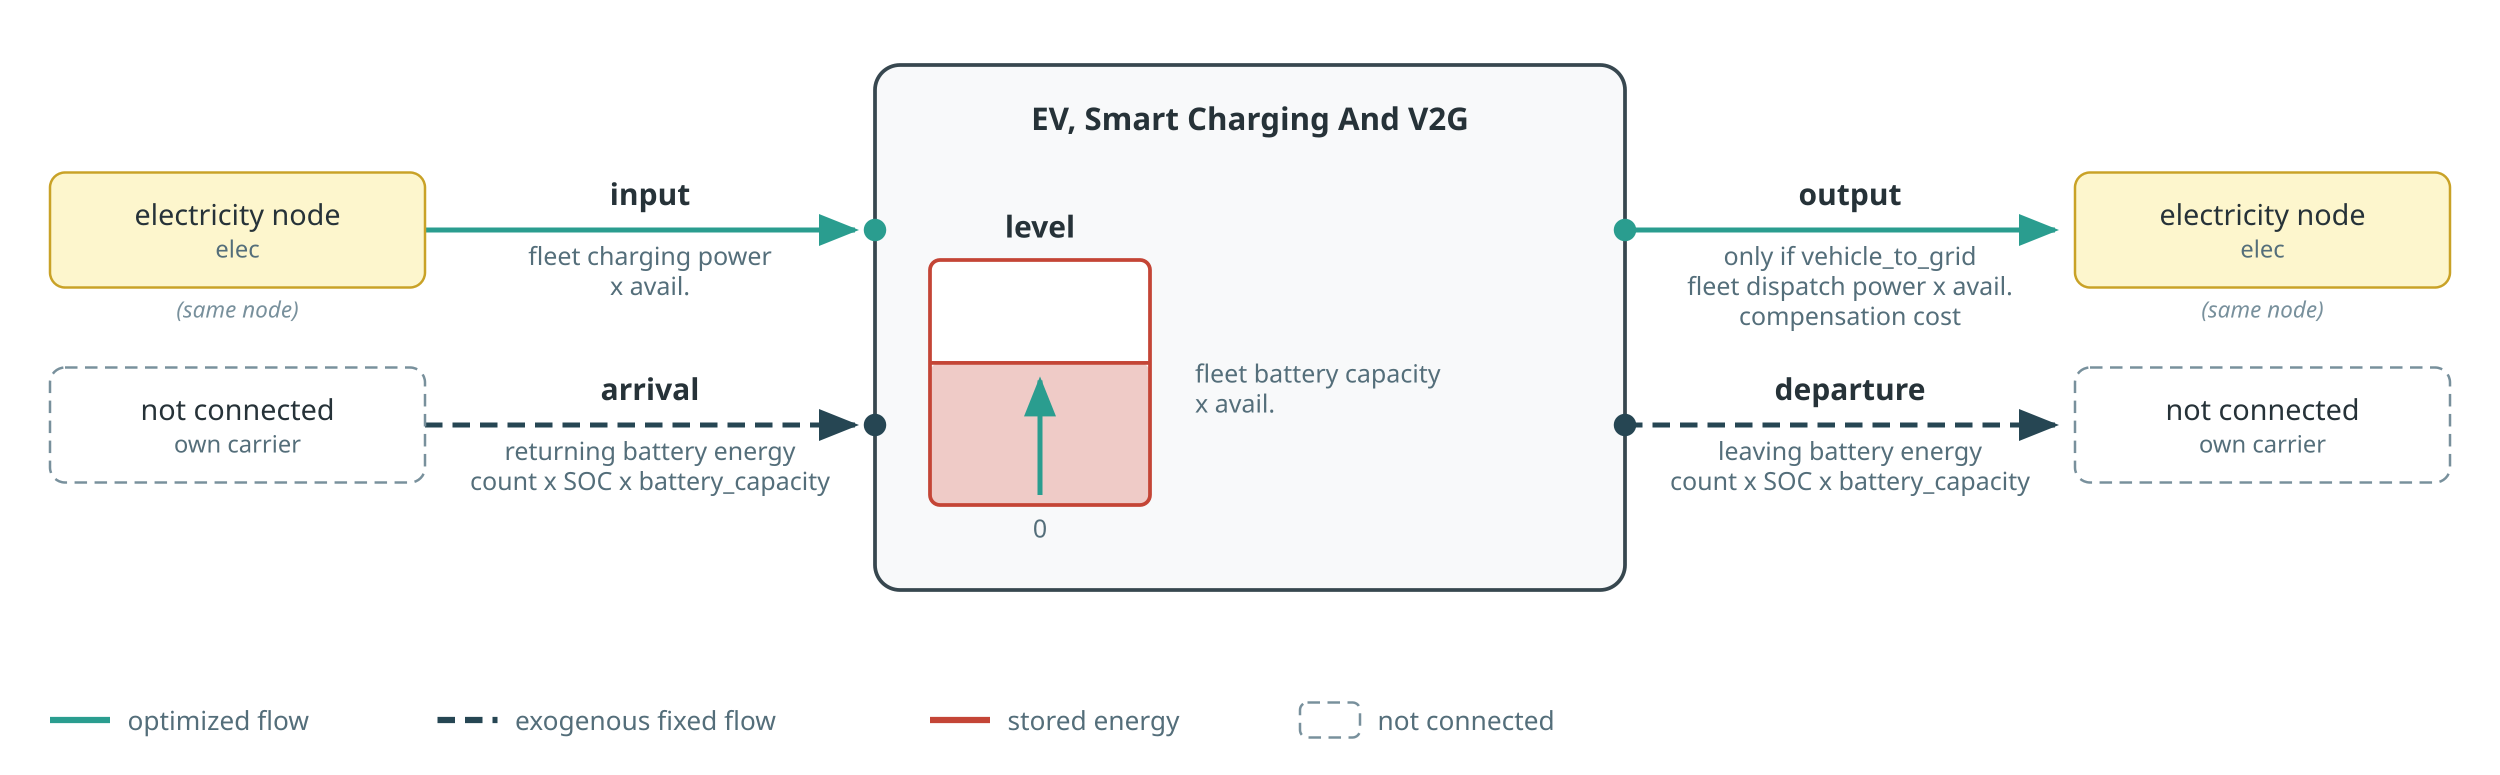
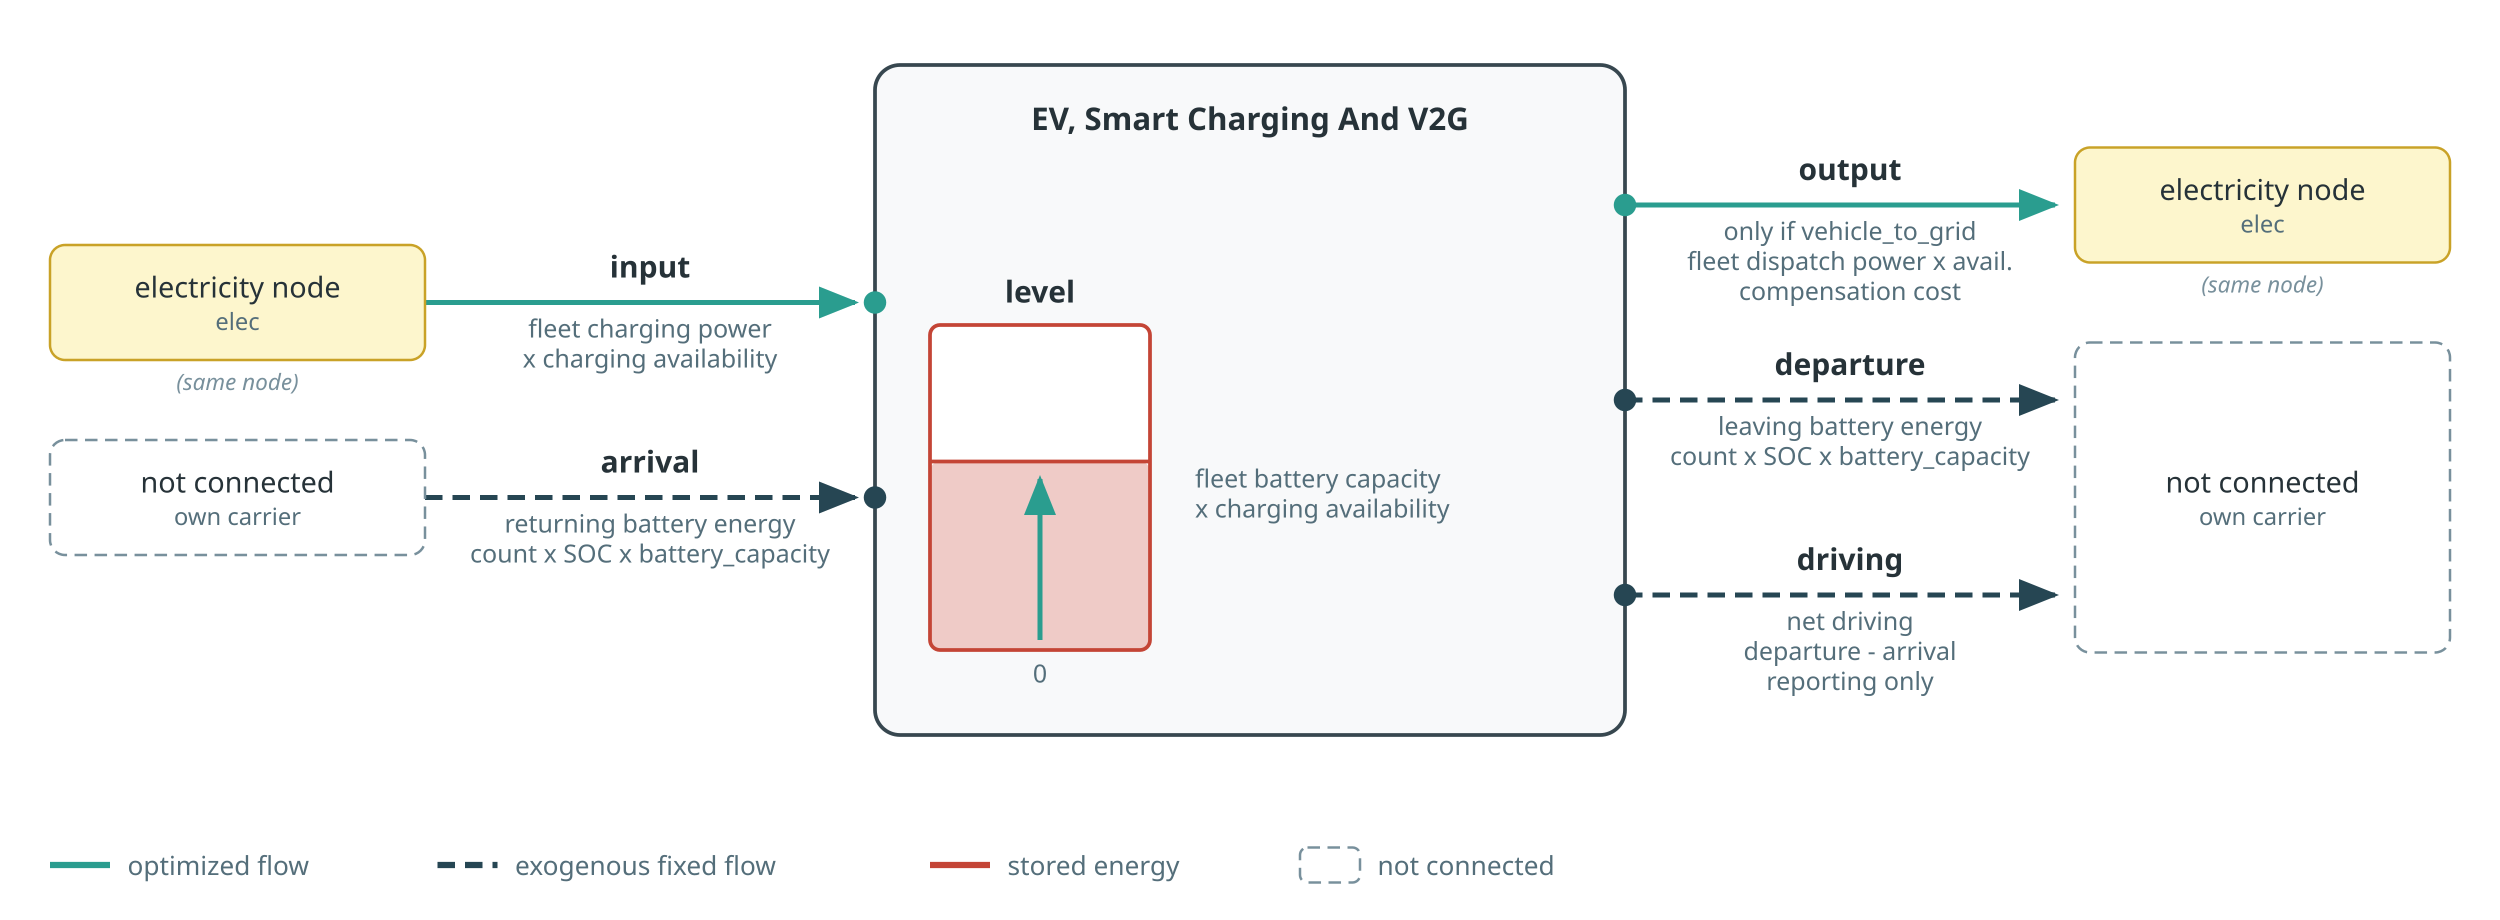
- <svg xmlns="http://www.w3.org/2000/svg" width="1000" height="310" viewBox="0 0 1000 310" role="img">
+ <svg xmlns="http://www.w3.org/2000/svg" width="1000" height="368" viewBox="0 0 1000 368" role="img">
  <rect width="100%" height="100%" fill="#ffffff" />
  <defs>
    <marker id="head-level" viewBox="0 0 10 8" refX="9" refY="4" markerWidth="8" markerHeight="7" orient="auto">
      <path d="M0,0 L10,4 L0,8 z" fill="#c44536" />
    </marker>
    <marker id="head-linked" viewBox="0 0 10 8" refX="9" refY="4" markerWidth="8" markerHeight="7" orient="auto">
      <path d="M0,0 L10,4 L0,8 z" fill="#e76f51" />
    </marker>
    <marker id="head-fixed" viewBox="0 0 10 8" refX="9" refY="4" markerWidth="8" markerHeight="7" orient="auto">
      <path d="M0,0 L10,4 L0,8 z" fill="#264653" />
    </marker>
    <marker id="head-free" viewBox="0 0 10 8" refX="9" refY="4" markerWidth="8" markerHeight="7" orient="auto">
      <path d="M0,0 L10,4 L0,8 z" fill="#2a9d8f" />
    </marker>
  </defs>
  <style>
    text { font-family: system-ui, sans-serif; fill: #263238; }
    .port { font-size: 12px; font-weight: 600; text-anchor: middle; }
    .note { font-size: 10px; fill: #546e7a; text-anchor: middle; }
    .noteleft { font-size: 10px; fill: #546e7a; }
    .box { font-size: 11.5px; text-anchor: middle; }
    .boxsub { font-size: 9.5px; fill: #546e7a; text-anchor: middle; }
    .chip { font-size: 9px; fill: #78909c; font-style: italic; text-anchor: middle; }
    .name { font-size: 12.5px; font-weight: 600; text-anchor: middle; }
    .legend { font-size: 10.5px; fill: #546e7a; }
</style>
-   <rect x="350" y="26" width="300" height="210" rx="10" fill="#f8f9fa" stroke="#37474f" stroke-width="1.5" />
+   <rect x="350" y="26" width="300" height="268" rx="10" fill="#f8f9fa" stroke="#37474f" stroke-width="1.5" />
  <text class="name" x="500.0" y="52">EV, Smart Charging And V2G</text>
-   <line x1="170" y1="92.0" x2="342" y2="92.0" stroke="#2a9d8f" stroke-width="2" stroke-dasharray="none" marker-end="url(#head-free)" />
-   <circle cx="350" cy="92.0" r="4.5" fill="#2a9d8f" />
-   <text class="port" x="260.0" y="82.0" fill="#2a9d8f">input</text>
-   <text class="note" x="260.0" y="106.0">fleet charging power</text>
-   <text class="note" x="260.0" y="118.0">x avail.</text>
-   <line x1="170" y1="170.0" x2="342" y2="170.0" stroke="#264653" stroke-width="2" stroke-dasharray="7 4" marker-end="url(#head-fixed)" />
-   <circle cx="350" cy="170.0" r="4.5" fill="#264653" />
-   <text class="port" x="260.0" y="160.0" fill="#264653">arrival</text>
-   <text class="note" x="260.0" y="184.0">returning battery energy</text>
-   <text class="note" x="260.0" y="196.0">count x SOC x battery_capacity</text>
-   <rect x="20" y="69.0" width="150" height="46.0" rx="6" fill="#fdf6cd" stroke="#c9a227" stroke-width="1" stroke-dasharray="none" />
-   <text class="box" x="95.0" y="90.0">electricity node</text>
-   <text class="boxsub" x="95.0" y="103.0">elec</text>
-   <text class="chip" x="95.0" y="127.0">(same node)</text>
-   <rect x="20" y="147.0" width="150" height="46.0" rx="6" fill="#ffffff" stroke="#78909c" stroke-width="1" stroke-dasharray="5 3" />
-   <text class="box" x="95.0" y="168.0">not connected</text>
-   <text class="boxsub" x="95.0" y="181.0">own carrier</text>
-   <line x1="650" y1="92.0" x2="822" y2="92.0" stroke="#2a9d8f" stroke-width="2" stroke-dasharray="none" marker-end="url(#head-free)" />
-   <circle cx="650" cy="92.0" r="4.5" fill="#2a9d8f" />
-   <text class="port" x="740.0" y="82.0" fill="#2a9d8f">output</text>
-   <text class="note" x="740.0" y="106.0">only if vehicle_to_grid</text>
-   <text class="note" x="740.0" y="118.0">fleet dispatch power x avail.</text>
-   <text class="note" x="740.0" y="130.0">compensation cost</text>
-   <line x1="650" y1="170.0" x2="822" y2="170.0" stroke="#264653" stroke-width="2" stroke-dasharray="7 4" marker-end="url(#head-fixed)" />
-   <circle cx="650" cy="170.0" r="4.5" fill="#264653" />
-   <text class="port" x="740.0" y="160.0" fill="#264653">departure</text>
-   <text class="note" x="740.0" y="184.0">leaving battery energy</text>
-   <text class="note" x="740.0" y="196.0">count x SOC x battery_capacity</text>
-   <rect x="830" y="69.0" width="150" height="46.0" rx="6" fill="#fdf6cd" stroke="#c9a227" stroke-width="1" stroke-dasharray="none" />
-   <text class="box" x="905.0" y="90.0">electricity node</text>
-   <text class="boxsub" x="905.0" y="103.0">elec</text>
-   <text class="chip" x="905.0" y="127.0">(same node)</text>
-   <rect x="830" y="147.0" width="150" height="46.0" rx="6" fill="#ffffff" stroke="#78909c" stroke-width="1" stroke-dasharray="5 3" />
-   <text class="box" x="905.0" y="168.0">not connected</text>
-   <text class="boxsub" x="905.0" y="181.0">own carrier</text>
-   <rect x="372" y="104" width="88" height="98" rx="4" fill="#ffffff" stroke="#c44536" stroke-width="1.5" />
-   <rect x="372" y="145.16" width="88" height="56.84" rx="4" fill="#c44536" fill-opacity="0.28" />
-   <line x1="372" y1="145.16" x2="460" y2="145.16" stroke="#c44536" stroke-width="1.5" />
-   <line x1="416.0" y1="198" x2="416.0" y2="152.16" stroke="#2a9d8f" stroke-width="2" marker-end="url(#head-free)" />
-   <text class="note" x="416.0" y="215">0</text>
-   <text class="port" x="416.0" y="95" fill="#c44536">level</text>
-   <text class="noteleft" x="478" y="153.0">fleet battery capacity</text>
-   <text class="noteleft" x="478" y="165.0">x avail.</text>
-   <line x1="20" y1="288" x2="44" y2="288" stroke="#2a9d8f" stroke-width="2.5" stroke-dasharray="none" />
-   <text class="legend" x="51" y="292">optimized flow</text>
-   <line x1="175" y1="288" x2="199" y2="288" stroke="#264653" stroke-width="2.5" stroke-dasharray="7 4" />
-   <text class="legend" x="206" y="292">exogenous fixed flow</text>
-   <line x1="372" y1="288" x2="396" y2="288" stroke="#c44536" stroke-width="2.5" stroke-dasharray="none" />
-   <text class="legend" x="403" y="292">stored energy</text>
-   <rect x="520" y="281" width="24" height="14" rx="3" fill="#ffffff" stroke="#78909c" stroke-dasharray="5 3" />
-   <text class="legend" x="551" y="292">not connected</text>
+   <line x1="170" y1="121.0" x2="342" y2="121.0" stroke="#2a9d8f" stroke-width="2" stroke-dasharray="none" marker-end="url(#head-free)" />
+   <circle cx="350" cy="121.0" r="4.5" fill="#2a9d8f" />
+   <text class="port" x="260.0" y="111.0" fill="#2a9d8f">input</text>
+   <text class="note" x="260.0" y="135.0">fleet charging power</text>
+   <text class="note" x="260.0" y="147.0">x charging availability</text>
+   <line x1="170" y1="199.0" x2="342" y2="199.0" stroke="#264653" stroke-width="2" stroke-dasharray="7 4" marker-end="url(#head-fixed)" />
+   <circle cx="350" cy="199.0" r="4.5" fill="#264653" />
+   <text class="port" x="260.0" y="189.0" fill="#264653">arrival</text>
+   <text class="note" x="260.0" y="213.0">returning battery energy</text>
+   <text class="note" x="260.0" y="225.0">count x SOC x battery_capacity</text>
+   <rect x="20" y="98.0" width="150" height="46.0" rx="6" fill="#fdf6cd" stroke="#c9a227" stroke-width="1" stroke-dasharray="none" />
+   <text class="box" x="95.0" y="119.0">electricity node</text>
+   <text class="boxsub" x="95.0" y="132.0">elec</text>
+   <text class="chip" x="95.0" y="156.0">(same node)</text>
+   <rect x="20" y="176.0" width="150" height="46.0" rx="6" fill="#ffffff" stroke="#78909c" stroke-width="1" stroke-dasharray="5 3" />
+   <text class="box" x="95.0" y="197.0">not connected</text>
+   <text class="boxsub" x="95.0" y="210.0">own carrier</text>
+   <line x1="650" y1="82.0" x2="822" y2="82.0" stroke="#2a9d8f" stroke-width="2" stroke-dasharray="none" marker-end="url(#head-free)" />
+   <circle cx="650" cy="82.0" r="4.5" fill="#2a9d8f" />
+   <text class="port" x="740.0" y="72.0" fill="#2a9d8f">output</text>
+   <text class="note" x="740.0" y="96.0">only if vehicle_to_grid</text>
+   <text class="note" x="740.0" y="108.0">fleet dispatch power x avail.</text>
+   <text class="note" x="740.0" y="120.0">compensation cost</text>
+   <line x1="650" y1="160.0" x2="822" y2="160.0" stroke="#264653" stroke-width="2" stroke-dasharray="7 4" marker-end="url(#head-fixed)" />
+   <circle cx="650" cy="160.0" r="4.5" fill="#264653" />
+   <text class="port" x="740.0" y="150.0" fill="#264653">departure</text>
+   <text class="note" x="740.0" y="174.0">leaving battery energy</text>
+   <text class="note" x="740.0" y="186.0">count x SOC x battery_capacity</text>
+   <line x1="650" y1="238.0" x2="822" y2="238.0" stroke="#264653" stroke-width="2" stroke-dasharray="7 4" marker-end="url(#head-fixed)" />
+   <circle cx="650" cy="238.0" r="4.5" fill="#264653" />
+   <text class="port" x="740.0" y="228.0" fill="#264653">driving</text>
+   <text class="note" x="740.0" y="252.0">net driving</text>
+   <text class="note" x="740.0" y="264.0">departure - arrival</text>
+   <text class="note" x="740.0" y="276.0">reporting only</text>
+   <rect x="830" y="59.0" width="150" height="46.0" rx="6" fill="#fdf6cd" stroke="#c9a227" stroke-width="1" stroke-dasharray="none" />
+   <text class="box" x="905.0" y="80.0">electricity node</text>
+   <text class="boxsub" x="905.0" y="93.0">elec</text>
+   <text class="chip" x="905.0" y="117.0">(same node)</text>
+   <rect x="830" y="137.0" width="150" height="124.0" rx="6" fill="#ffffff" stroke="#78909c" stroke-width="1" stroke-dasharray="5 3" />
+   <text class="box" x="905.0" y="197.0">not connected</text>
+   <text class="boxsub" x="905.0" y="210.0">own carrier</text>
+   <rect x="372" y="130" width="88" height="130" rx="4" fill="#ffffff" stroke="#c44536" stroke-width="1.5" />
+   <rect x="372" y="184.6" width="88" height="75.4" rx="4" fill="#c44536" fill-opacity="0.28" />
+   <line x1="372" y1="184.6" x2="460" y2="184.6" stroke="#c44536" stroke-width="1.5" />
+   <line x1="416.0" y1="256" x2="416.0" y2="191.6" stroke="#2a9d8f" stroke-width="2" marker-end="url(#head-free)" />
+   <text class="note" x="416.0" y="273">0</text>
+   <text class="port" x="416.0" y="121" fill="#c44536">level</text>
+   <text class="noteleft" x="478" y="195.0">fleet battery capacity</text>
+   <text class="noteleft" x="478" y="207.0">x charging availability</text>
+   <line x1="20" y1="346" x2="44" y2="346" stroke="#2a9d8f" stroke-width="2.5" stroke-dasharray="none" />
+   <text class="legend" x="51" y="350">optimized flow</text>
+   <line x1="175" y1="346" x2="199" y2="346" stroke="#264653" stroke-width="2.5" stroke-dasharray="7 4" />
+   <text class="legend" x="206" y="350">exogenous fixed flow</text>
+   <line x1="372" y1="346" x2="396" y2="346" stroke="#c44536" stroke-width="2.5" stroke-dasharray="none" />
+   <text class="legend" x="403" y="350">stored energy</text>
+   <rect x="520" y="339" width="24" height="14" rx="3" fill="#ffffff" stroke="#78909c" stroke-dasharray="5 3" />
+   <text class="legend" x="551" y="350">not connected</text>
</svg>
